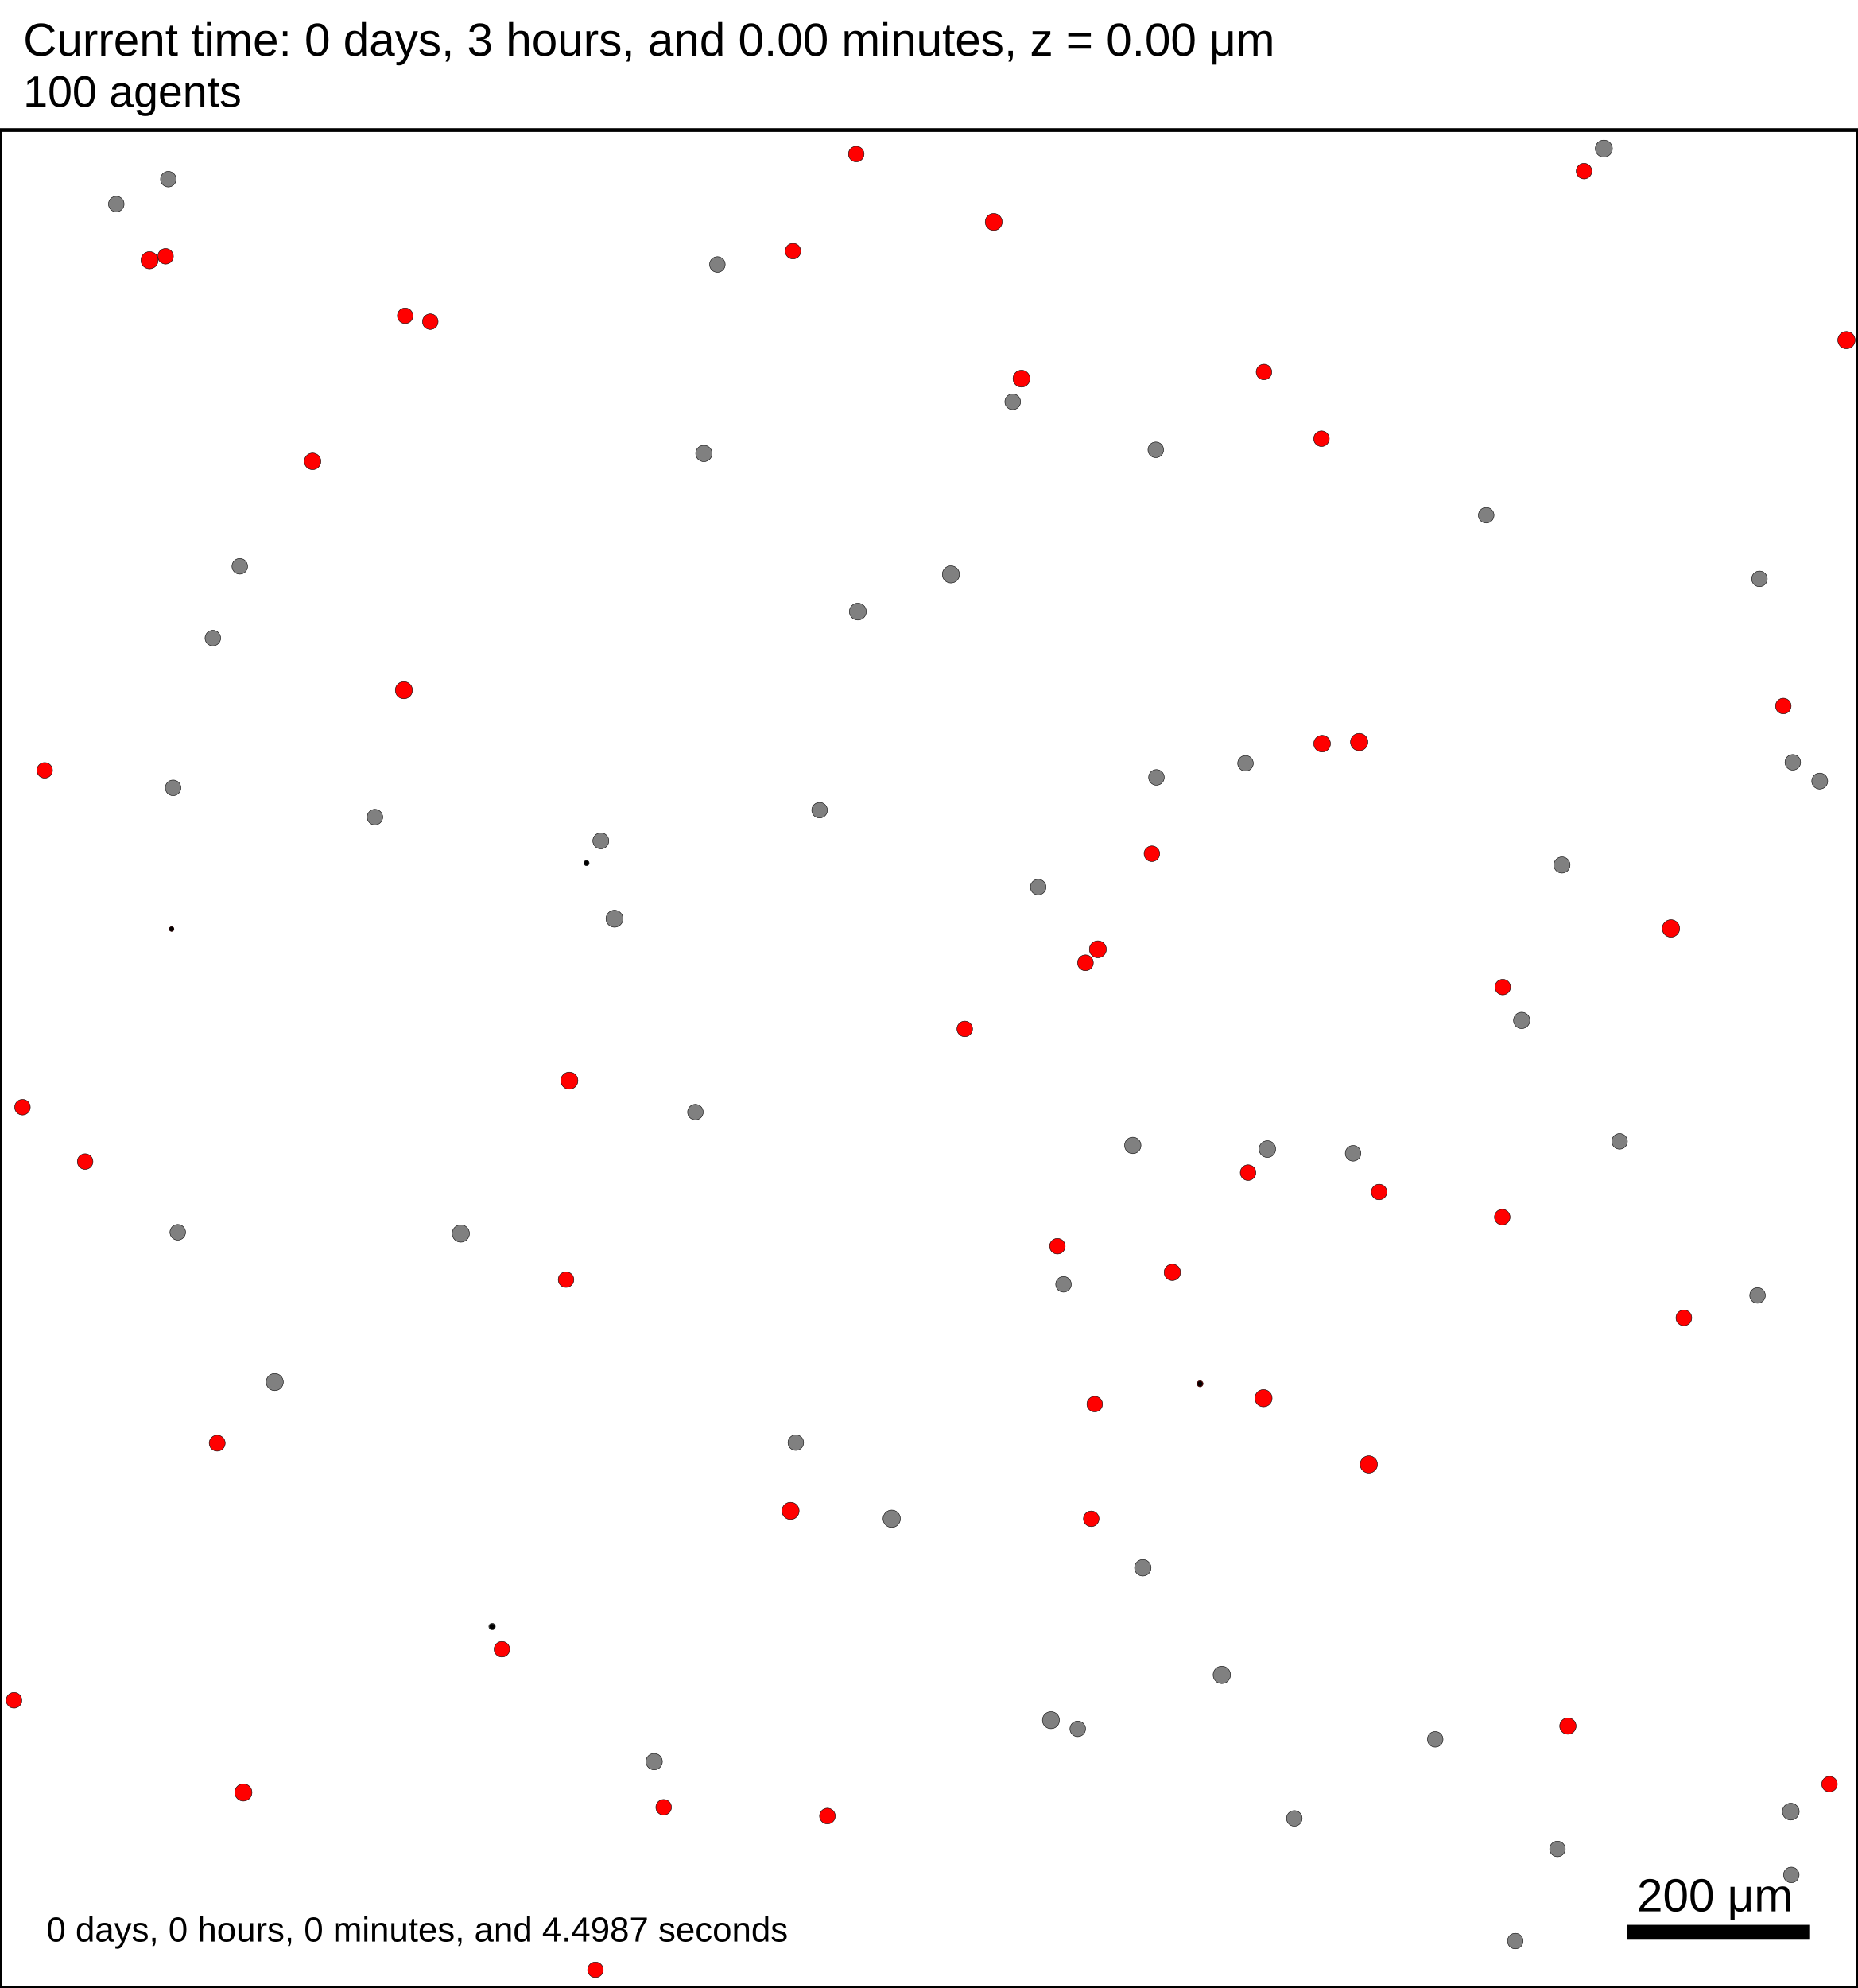
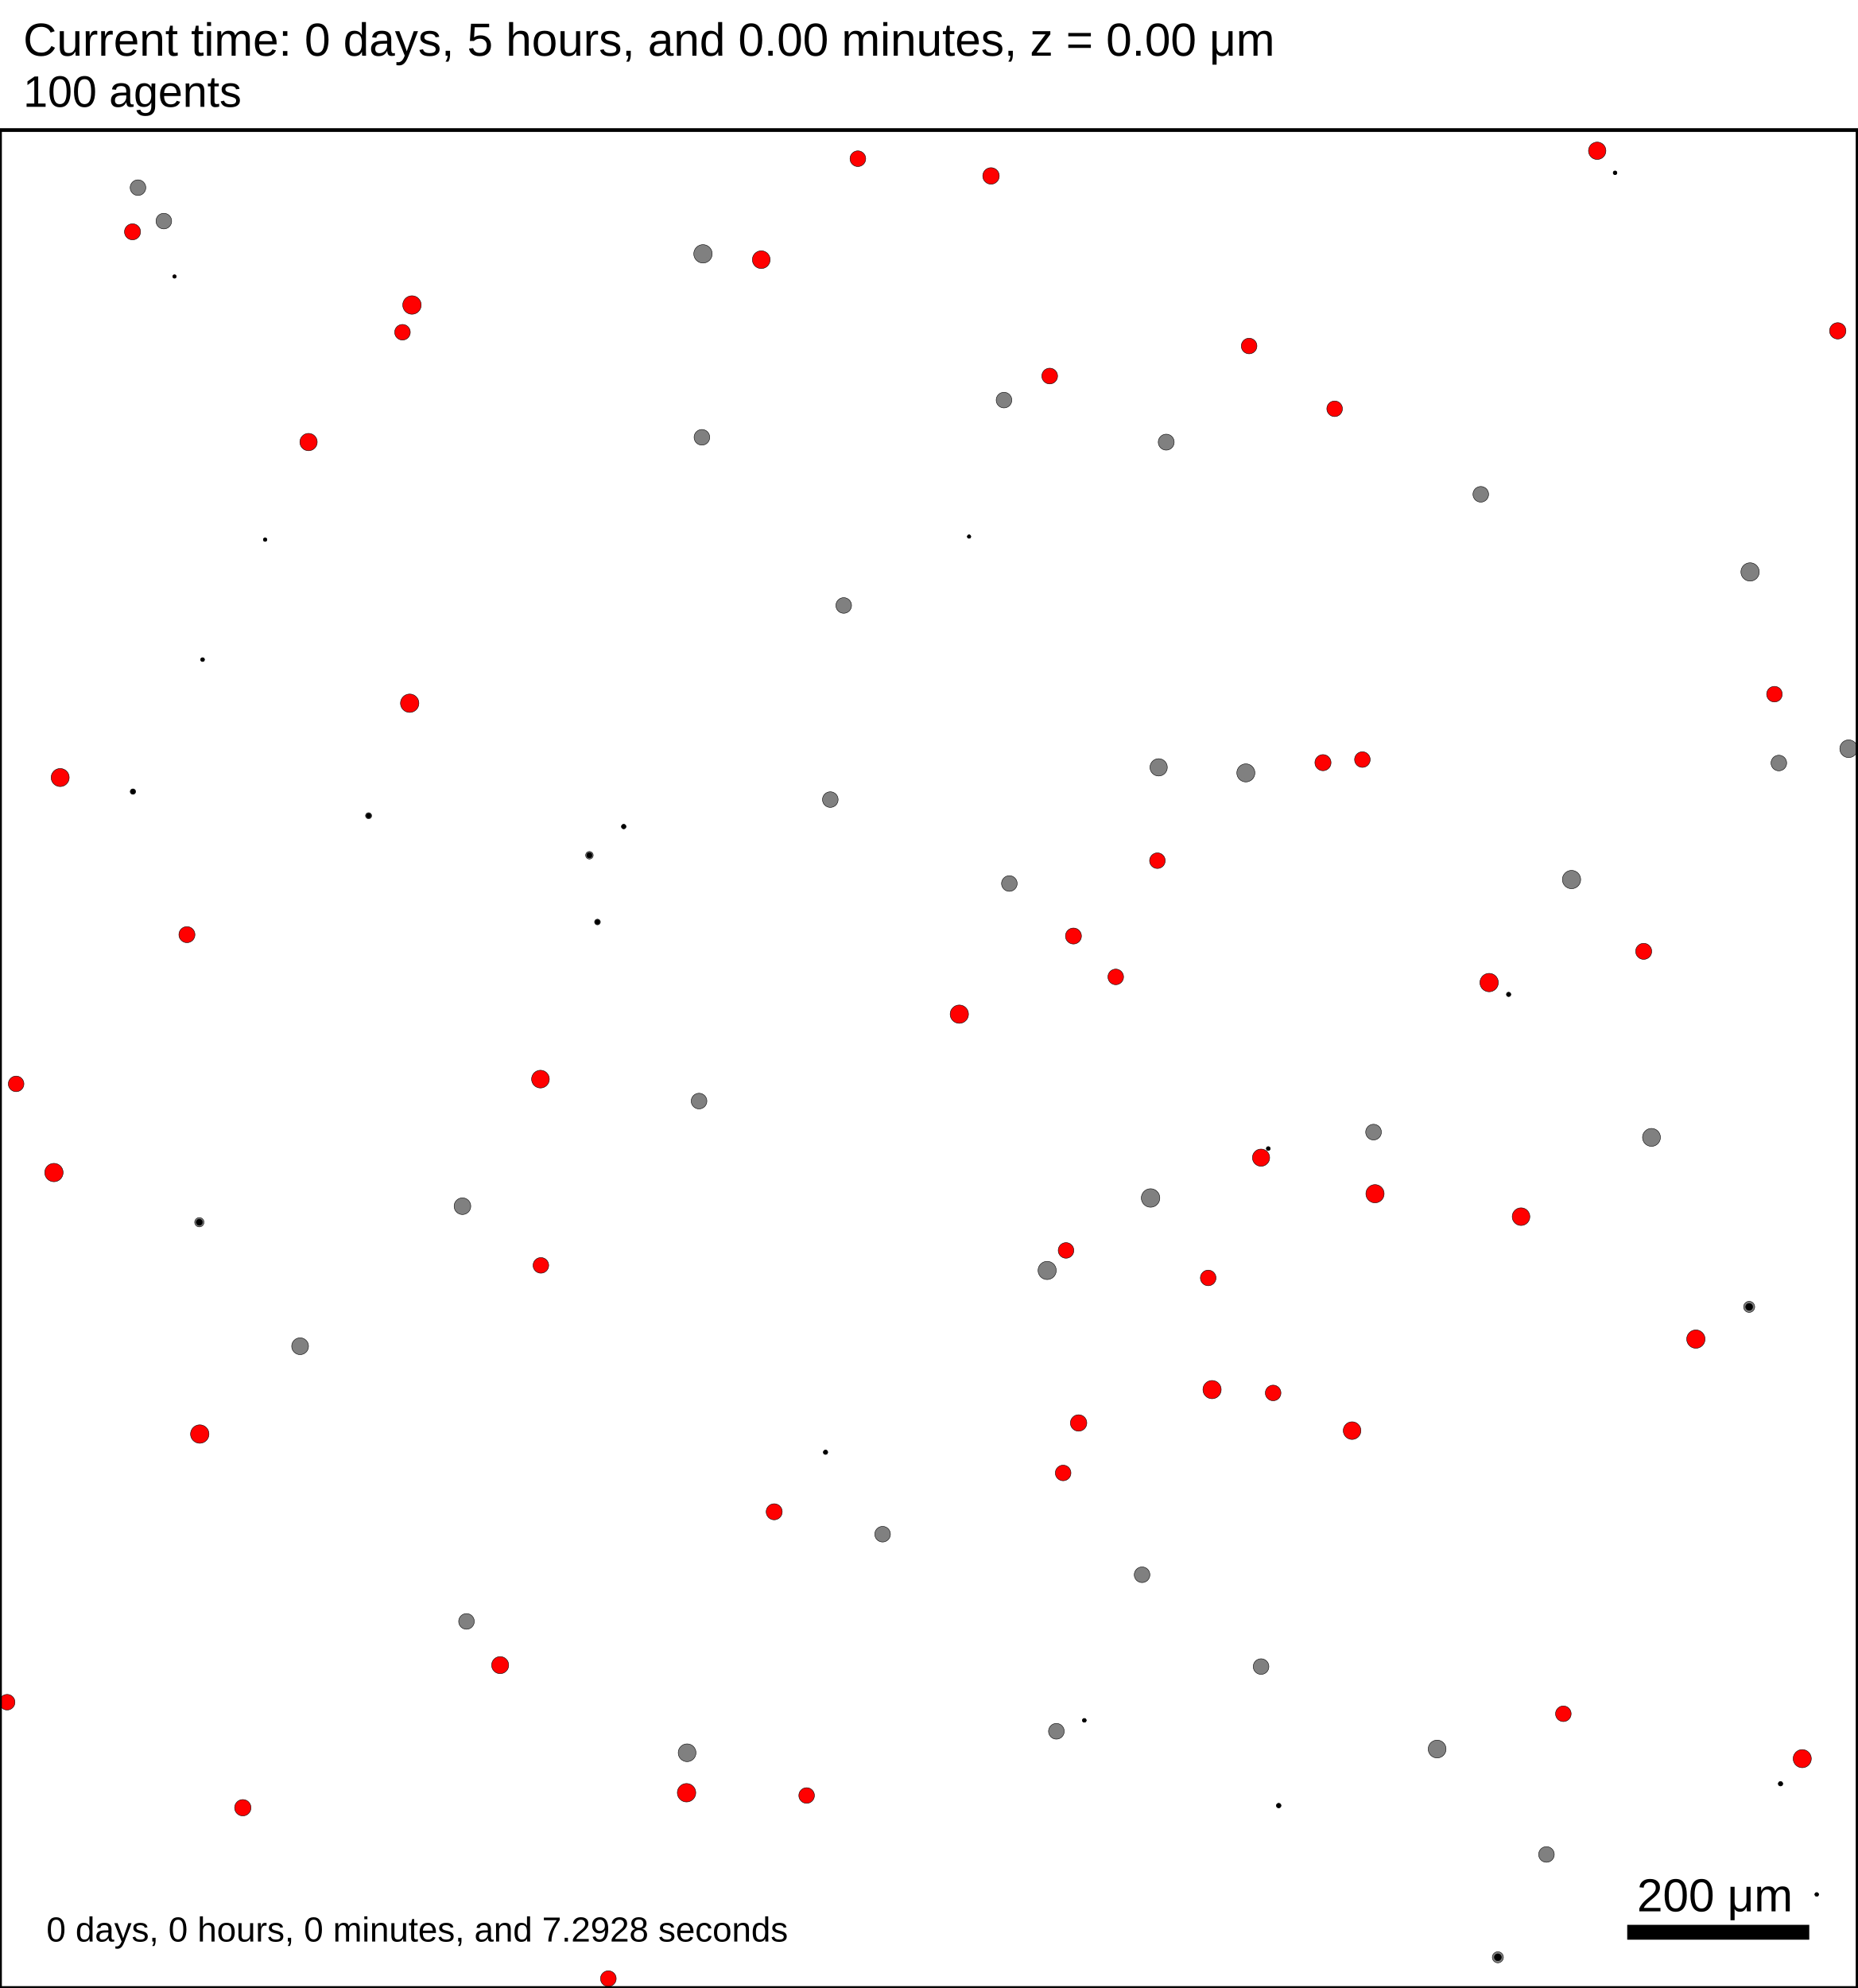
<svg xmlns="http://www.w3.org/2000/svg" version="1.1" width="2000" height="2140" id="svg2">
  <rect x="0" y="0" width="2000" height="2140" stroke-width="4" stroke="white" fill="white" />
  <text x="25" y="60" font-family="Arial" font-size="50" fill="black">
-    Current time: 0 days, 3 hours, and 0.00 minutes, z = 0.00 μm
+    Current time: 0 days, 5 hours, and 0.00 minutes, z = 0.00 μm
  </text>
  <text x="25" y="115" font-family="Arial" font-size="47.5" fill="black">
   100 agents
  </text>
  <g id="tissue" transform="translate(0,2140) scale(1,-1)">
    <g id="ECM">
  </g>
    <g id="cells">
      <g id="cell0">
-         <circle cx="1117.82" cy="1185.09" r="8.413" stroke-width="0.5" stroke="black" fill="grey" />
-         <circle cx="1117.82" cy="1185.09" r="5.052" stroke-width="0.5" stroke="grey" fill="grey" />
+         <circle cx="1086.76" cy="1188.92" r="8.413" stroke-width="0.5" stroke="black" fill="grey" />
+         <circle cx="1086.76" cy="1188.92" r="5.052" stroke-width="0.5" stroke="grey" fill="grey" />
      </g>
      <g id="cell1">
-         <circle cx="1681.72" cy="1208.86" r="8.728" stroke-width="0.5" stroke="black" fill="grey" />
-         <circle cx="1681.72" cy="1208.86" r="5.281" stroke-width="0.5" stroke="grey" fill="grey" />
+         <circle cx="1692.04" cy="1193.2" r="9.844" stroke-width="0.5" stroke="black" fill="grey" />
+         <circle cx="1692.04" cy="1193.2" r="5.977" stroke-width="0.5" stroke="grey" fill="grey" />
      </g>
      <g id="cell2">
-         <circle cx="1090.38" cy="1707.51" r="8.456" stroke-width="0.5" stroke="black" fill="grey" />
-         <circle cx="1090.38" cy="1707.51" r="5.083" stroke-width="0.5" stroke="grey" fill="grey" />
+         <circle cx="1080.98" cy="1709.32" r="8.413" stroke-width="0.5" stroke="black" fill="grey" />
+         <circle cx="1080.98" cy="1709.32" r="5.052" stroke-width="0.5" stroke="grey" fill="grey" />
      </g>
      <g id="cell3">
-         <circle cx="1245.11" cy="1303.17" r="8.413" stroke-width="0.5" stroke="black" fill="grey" />
-         <circle cx="1245.11" cy="1303.17" r="5.052" stroke-width="0.5" stroke="grey" fill="grey" />
+         <circle cx="1247.5" cy="1313.98" r="9.308" stroke-width="0.5" stroke="black" fill="grey" />
+         <circle cx="1247.5" cy="1313.98" r="5.657" stroke-width="0.5" stroke="grey" fill="grey" />
      </g>
      <g id="cell4">
-         <circle cx="856.848" cy="587.055" r="8.413" stroke-width="0.5" stroke="black" fill="grey" />
-         <circle cx="856.848" cy="587.055" r="5.052" stroke-width="0.5" stroke="grey" fill="grey" />
+         <circle cx="888.838" cy="576.725" r="2.428" stroke-width="0.5" stroke="black" fill="grey" />
+         <circle cx="888.838" cy="576.725" r="2.176" stroke-width="0.5" stroke="black" fill="black" />
      </g>
      <g id="cell5">
-         <circle cx="125.21" cy="1920.34" r="8.413" stroke-width="0.5" stroke="black" fill="grey" />
-         <circle cx="125.21" cy="1920.34" r="5.052" stroke-width="0.5" stroke="grey" fill="grey" />
+         <circle cx="148.57" cy="1938" r="8.413" stroke-width="0.5" stroke="black" fill="grey" />
+         <circle cx="148.57" cy="1938" r="5.052" stroke-width="0.5" stroke="grey" fill="grey" />
      </g>
      <g id="cell6">
-         <circle cx="748.709" cy="942.858" r="8.413" stroke-width="0.5" stroke="black" fill="grey" />
-         <circle cx="748.709" cy="942.858" r="5.052" stroke-width="0.5" stroke="grey" fill="grey" />
+         <circle cx="752.653" cy="954.738" r="8.432" stroke-width="0.5" stroke="black" fill="grey" />
+         <circle cx="752.653" cy="954.738" r="5.066" stroke-width="0.5" stroke="grey" fill="grey" />
      </g>
      <g id="cell7">
-         <circle cx="1638.36" cy="1041.56" r="8.808" stroke-width="0.5" stroke="black" fill="grey" />
-         <circle cx="1638.36" cy="1041.56" r="5.336" stroke-width="0.5" stroke="grey" fill="grey" />
+         <circle cx="1624.31" cy="1069.57" r="2.384" stroke-width="0.5" stroke="black" fill="grey" />
+         <circle cx="1624.31" cy="1069.57" r="2.151" stroke-width="0.5" stroke="black" fill="black" />
      </g>
      <g id="cell8">
-         <circle cx="1145.05" cy="757.478" r="8.413" stroke-width="0.5" stroke="black" fill="grey" />
-         <circle cx="1145.05" cy="757.478" r="5.052" stroke-width="0.5" stroke="grey" fill="grey" />
+         <circle cx="1127.45" cy="772.417" r="9.799" stroke-width="0.5" stroke="black" fill="grey" />
+         <circle cx="1127.45" cy="772.417" r="5.951" stroke-width="0.5" stroke="grey" fill="grey" />
      </g>
      <g id="cell9">
-         <circle cx="1676.9" cy="149.683" r="8.413" stroke-width="0.5" stroke="black" fill="grey" />
-         <circle cx="1676.9" cy="149.683" r="5.052" stroke-width="0.5" stroke="grey" fill="grey" />
+         <circle cx="1665.04" cy="143.751" r="8.413" stroke-width="0.5" stroke="black" fill="grey" />
+         <circle cx="1665.04" cy="143.751" r="5.052" stroke-width="0.5" stroke="grey" fill="grey" />
      </g>
      <g id="cell10">
-         <circle cx="186.38" cy="1291.93" r="8.413" stroke-width="0.5" stroke="black" fill="grey" />
-         <circle cx="186.38" cy="1291.93" r="5.052" stroke-width="0.5" stroke="grey" fill="grey" />
+         <circle cx="143.125" cy="1287.88" r="2.959" stroke-width="0.5" stroke="black" fill="grey" />
+         <circle cx="143.125" cy="1287.88" r="2.569" stroke-width="0.5" stroke="black" fill="black" />
      </g>
      <g id="cell11">
-         <circle cx="757.863" cy="1651.88" r="8.808" stroke-width="0.5" stroke="black" fill="grey" />
-         <circle cx="757.863" cy="1651.88" r="5.336" stroke-width="0.5" stroke="grey" fill="grey" />
+         <circle cx="755.727" cy="1669.26" r="8.413" stroke-width="0.5" stroke="black" fill="grey" />
+         <circle cx="755.727" cy="1669.26" r="5.052" stroke-width="0.5" stroke="grey" fill="grey" />
      </g>
      <g id="cell12">
-         <circle cx="1545.26" cy="267.71" r="8.413" stroke-width="0.5" stroke="black" fill="grey" />
-         <circle cx="1545.26" cy="267.71" r="5.052" stroke-width="0.5" stroke="grey" fill="grey" />
+         <circle cx="1547.32" cy="257.229" r="9.594" stroke-width="0.5" stroke="black" fill="grey" />
+         <circle cx="1547.32" cy="257.229" r="5.83" stroke-width="0.5" stroke="grey" fill="grey" />
      </g>
      <g id="cell13">
-         <circle cx="1726.85" cy="1980.01" r="9.2" stroke-width="0.5" stroke="black" fill="grey" />
-         <circle cx="1726.85" cy="1980.01" r="5.59" stroke-width="0.5" stroke="grey" fill="grey" />
+         <circle cx="1738.91" cy="1953.97" r="2.05" stroke-width="0.5" stroke="black" fill="grey" />
+         <circle cx="1738.91" cy="1953.97" r="1.933" stroke-width="0.5" stroke="black" fill="black" />
      </g>
      <g id="cell14">
-         <circle cx="1600.15" cy="1585.36" r="8.413" stroke-width="0.5" stroke="black" fill="grey" />
-         <circle cx="1600.15" cy="1585.36" r="5.052" stroke-width="0.5" stroke="grey" fill="grey" />
+         <circle cx="1594.33" cy="1607.9" r="8.413" stroke-width="0.5" stroke="black" fill="grey" />
+         <circle cx="1594.33" cy="1607.9" r="5.052" stroke-width="0.5" stroke="grey" fill="grey" />
      </g>
      <g id="cell15">
-         <circle cx="1023.82" cy="1521.69" r="9.237" stroke-width="0.5" stroke="black" fill="grey" />
-         <circle cx="1023.82" cy="1521.69" r="5.613" stroke-width="0.5" stroke="grey" fill="grey" />
+         <circle cx="1043.38" cy="1562.39" r="1.873" stroke-width="0.5" stroke="black" fill="grey" />
+         <circle cx="1043.38" cy="1562.39" r="1.8" stroke-width="0.5" stroke="black" fill="black" />
      </g>
      <g id="cell16">
-         <circle cx="229.168" cy="1453.15" r="8.413" stroke-width="0.5" stroke="black" fill="grey" />
-         <circle cx="229.168" cy="1453.15" r="5.052" stroke-width="0.5" stroke="grey" fill="grey" />
+         <circle cx="218.08" cy="1429.96" r="2.116" stroke-width="0.5" stroke="black" fill="grey" />
+         <circle cx="218.08" cy="1429.96" r="1.979" stroke-width="0.5" stroke="black" fill="black" />
      </g>
      <g id="cell17">
-         <circle cx="1160.39" cy="278.967" r="8.413" stroke-width="0.5" stroke="black" fill="grey" />
-         <circle cx="1160.39" cy="278.967" r="5.052" stroke-width="0.5" stroke="grey" fill="grey" />
+         <circle cx="1167.46" cy="288.104" r="2.116" stroke-width="0.5" stroke="black" fill="grey" />
+         <circle cx="1167.46" cy="288.104" r="1.979" stroke-width="0.5" stroke="black" fill="black" />
      </g>
      <g id="cell18">
-         <circle cx="1894.38" cy="1516.92" r="8.413" stroke-width="0.5" stroke="black" fill="grey" />
-         <circle cx="1894.38" cy="1516.92" r="5.052" stroke-width="0.5" stroke="grey" fill="grey" />
+         <circle cx="1884.28" cy="1524.33" r="9.865" stroke-width="0.5" stroke="black" fill="grey" />
+         <circle cx="1884.28" cy="1524.33" r="5.989" stroke-width="0.5" stroke="grey" fill="grey" />
      </g>
      <g id="cell19">
-         <circle cx="191.386" cy="813.529" r="8.413" stroke-width="0.5" stroke="black" fill="grey" />
-         <circle cx="191.386" cy="813.529" r="5.052" stroke-width="0.5" stroke="grey" fill="grey" />
+         <circle cx="214.624" cy="824.308" r="4.996" stroke-width="0.5" stroke="black" fill="grey" />
+         <circle cx="214.624" cy="824.308" r="3.369" stroke-width="0.5" stroke="black" fill="black" />
      </g>
      <g id="cell20">
-         <circle cx="529.844" cy="389.074" r="3.485" stroke-width="0.5" stroke="black" fill="grey" />
-         <circle cx="529.844" cy="389.074" r="2.727" stroke-width="0.5" stroke="black" fill="black" />
+         <circle cx="502.248" cy="394.612" r="8.413" stroke-width="0.5" stroke="black" fill="grey" />
+         <circle cx="502.248" cy="394.612" r="5.052" stroke-width="0.5" stroke="grey" fill="grey" />
      </g>
      <g id="cell21">
-         <circle cx="1456.84" cy="898.493" r="8.413" stroke-width="0.5" stroke="black" fill="grey" />
-         <circle cx="1456.84" cy="898.493" r="5.052" stroke-width="0.5" stroke="grey" fill="grey" />
+         <circle cx="1478.86" cy="921.32" r="8.456" stroke-width="0.5" stroke="black" fill="grey" />
+         <circle cx="1478.86" cy="921.32" r="5.083" stroke-width="0.5" stroke="grey" fill="grey" />
      </g>
      <g id="cell22">
-         <circle cx="1131.54" cy="288.313" r="9.2" stroke-width="0.5" stroke="black" fill="grey" />
-         <circle cx="1131.54" cy="288.313" r="5.59" stroke-width="0.5" stroke="grey" fill="grey" />
+         <circle cx="1137.38" cy="276.354" r="8.456" stroke-width="0.5" stroke="black" fill="grey" />
+         <circle cx="1137.38" cy="276.354" r="5.083" stroke-width="0.5" stroke="grey" fill="grey" />
      </g>
      <g id="cell23">
-         <circle cx="646.885" cy="1234.84" r="8.614" stroke-width="0.5" stroke="black" fill="grey" />
-         <circle cx="646.885" cy="1234.84" r="5.201" stroke-width="0.5" stroke="grey" fill="grey" />
+         <circle cx="671.545" cy="1250.24" r="2.521" stroke-width="0.5" stroke="black" fill="grey" />
+         <circle cx="671.545" cy="1250.24" r="2.229" stroke-width="0.5" stroke="black" fill="black" />
      </g>
      <g id="cell24">
-         <circle cx="1230.43" cy="452.317" r="8.888" stroke-width="0.5" stroke="black" fill="grey" />
-         <circle cx="1230.43" cy="452.317" r="5.39" stroke-width="0.5" stroke="grey" fill="grey" />
+         <circle cx="1229.65" cy="444.842" r="8.413" stroke-width="0.5" stroke="black" fill="grey" />
+         <circle cx="1229.65" cy="444.842" r="5.052" stroke-width="0.5" stroke="grey" fill="grey" />
      </g>
      <g id="cell25">
-         <circle cx="772.399" cy="1855.26" r="8.413" stroke-width="0.5" stroke="black" fill="grey" />
-         <circle cx="772.399" cy="1855.26" r="5.052" stroke-width="0.5" stroke="grey" fill="grey" />
+         <circle cx="756.885" cy="1866.76" r="9.907" stroke-width="0.5" stroke="black" fill="grey" />
+         <circle cx="756.885" cy="1866.76" r="6.012" stroke-width="0.5" stroke="grey" fill="grey" />
      </g>
      <g id="cell26">
-         <circle cx="1364.55" cy="903.041" r="8.968" stroke-width="0.5" stroke="black" fill="grey" />
-         <circle cx="1364.55" cy="903.041" r="5.442" stroke-width="0.5" stroke="grey" fill="grey" />
+         <circle cx="1365.53" cy="903.614" r="2.116" stroke-width="0.5" stroke="black" fill="grey" />
+         <circle cx="1365.53" cy="903.614" r="1.979" stroke-width="0.5" stroke="black" fill="black" />
      </g>
      <g id="cell27">
-         <circle cx="1219.64" cy="906.968" r="8.848" stroke-width="0.5" stroke="black" fill="grey" />
-         <circle cx="1219.64" cy="906.968" r="5.363" stroke-width="0.5" stroke="grey" fill="grey" />
+         <circle cx="1238.8" cy="850.43" r="9.945" stroke-width="0.5" stroke="black" fill="grey" />
+         <circle cx="1238.8" cy="850.43" r="6.034" stroke-width="0.5" stroke="grey" fill="grey" />
      </g>
      <g id="cell28">
-         <circle cx="1393.58" cy="182.591" r="8.413" stroke-width="0.5" stroke="black" fill="grey" />
-         <circle cx="1393.58" cy="182.591" r="5.052" stroke-width="0.5" stroke="grey" fill="grey" />
+         <circle cx="1376.73" cy="196.361" r="2.57" stroke-width="0.5" stroke="black" fill="grey" />
+         <circle cx="1376.73" cy="196.361" r="2.256" stroke-width="0.5" stroke="black" fill="black" />
      </g>
      <g id="cell29">
-         <circle cx="1930.28" cy="1319.4" r="8.413" stroke-width="0.5" stroke="black" fill="grey" />
-         <circle cx="1930.28" cy="1319.4" r="5.052" stroke-width="0.5" stroke="grey" fill="grey" />
+         <circle cx="1915.25" cy="1318.63" r="8.413" stroke-width="0.5" stroke="black" fill="grey" />
+         <circle cx="1915.25" cy="1318.63" r="5.052" stroke-width="0.5" stroke="grey" fill="grey" />
      </g>
      <g id="cell30">
-         <circle cx="1315.5" cy="337.061" r="9.377" stroke-width="0.5" stroke="black" fill="grey" />
-         <circle cx="1315.5" cy="337.061" r="5.7" stroke-width="0.5" stroke="grey" fill="grey" />
+         <circle cx="1357.77" cy="345.997" r="8.413" stroke-width="0.5" stroke="black" fill="grey" />
+         <circle cx="1357.77" cy="345.997" r="5.052" stroke-width="0.5" stroke="grey" fill="grey" />
      </g>
      <g id="cell31">
-         <circle cx="704.318" cy="243.682" r="8.848" stroke-width="0.5" stroke="black" fill="grey" />
-         <circle cx="704.318" cy="243.682" r="5.363" stroke-width="0.5" stroke="grey" fill="grey" />
+         <circle cx="739.791" cy="253.223" r="9.565" stroke-width="0.5" stroke="black" fill="grey" />
+         <circle cx="739.791" cy="253.223" r="5.813" stroke-width="0.5" stroke="grey" fill="grey" />
      </g>
      <g id="cell32">
-         <circle cx="631.476" cy="1210.96" r="2.848" stroke-width="0.5" stroke="black" fill="grey" />
-         <circle cx="631.476" cy="1210.96" r="2.396" stroke-width="0.5" stroke="black" fill="black" />
+         <circle cx="634.619" cy="1219.34" r="4.066" stroke-width="0.5" stroke="black" fill="grey" />
+         <circle cx="634.619" cy="1219.34" r="2.92" stroke-width="0.5" stroke="black" fill="black" />
      </g>
      <g id="cell33">
-         <circle cx="661.623" cy="1151.05" r="9.163" stroke-width="0.5" stroke="black" fill="grey" />
-         <circle cx="661.623" cy="1151.05" r="5.567" stroke-width="0.5" stroke="grey" fill="grey" />
+         <circle cx="643.263" cy="1147.51" r="3.119" stroke-width="0.5" stroke="black" fill="grey" />
+         <circle cx="643.263" cy="1147.51" r="2.519" stroke-width="0.5" stroke="black" fill="black" />
      </g>
      <g id="cell34">
-         <circle cx="882.43" cy="1267.85" r="8.413" stroke-width="0.5" stroke="black" fill="grey" />
-         <circle cx="882.43" cy="1267.85" r="5.052" stroke-width="0.5" stroke="grey" fill="grey" />
+         <circle cx="893.981" cy="1279.27" r="8.413" stroke-width="0.5" stroke="black" fill="grey" />
+         <circle cx="893.981" cy="1279.27" r="5.052" stroke-width="0.5" stroke="grey" fill="grey" />
      </g>
      <g id="cell35">
-         <circle cx="1928.09" cy="189.869" r="9.086" stroke-width="0.5" stroke="black" fill="grey" />
-         <circle cx="1928.09" cy="189.869" r="5.518" stroke-width="0.5" stroke="grey" fill="grey" />
+         <circle cx="1917.06" cy="219.87" r="2.474" stroke-width="0.5" stroke="black" fill="grey" />
+         <circle cx="1917.06" cy="219.87" r="2.203" stroke-width="0.5" stroke="black" fill="black" />
      </g>
      <g id="cell36">
-         <circle cx="403.67" cy="1260.41" r="8.413" stroke-width="0.5" stroke="black" fill="grey" />
-         <circle cx="403.67" cy="1260.41" r="5.052" stroke-width="0.5" stroke="grey" fill="grey" />
+         <circle cx="396.868" cy="1261.9" r="3.277" stroke-width="0.5" stroke="black" fill="grey" />
+         <circle cx="396.868" cy="1261.9" r="2.587" stroke-width="0.5" stroke="black" fill="black" />
      </g>
      <g id="cell37">
-         <circle cx="1959.27" cy="1299.19" r="8.614" stroke-width="0.5" stroke="black" fill="grey" />
-         <circle cx="1959.27" cy="1299.19" r="5.201" stroke-width="0.5" stroke="grey" fill="grey" />
+         <circle cx="1990.44" cy="1334.01" r="9.536" stroke-width="0.5" stroke="black" fill="grey" />
+         <circle cx="1990.44" cy="1334.01" r="5.796" stroke-width="0.5" stroke="grey" fill="grey" />
      </g>
      <g id="cell38">
-         <circle cx="496.131" cy="812.207" r="9.308" stroke-width="0.5" stroke="black" fill="grey" />
-         <circle cx="496.131" cy="812.207" r="5.657" stroke-width="0.5" stroke="grey" fill="grey" />
+         <circle cx="497.913" cy="841.581" r="8.968" stroke-width="0.5" stroke="black" fill="grey" />
+         <circle cx="497.913" cy="841.581" r="5.442" stroke-width="0.5" stroke="grey" fill="grey" />
      </g>
      <g id="cell39">
-         <circle cx="960.097" cy="505.102" r="9.343" stroke-width="0.5" stroke="black" fill="grey" />
-         <circle cx="960.097" cy="505.102" r="5.679" stroke-width="0.5" stroke="grey" fill="grey" />
+         <circle cx="950.276" cy="488.498" r="8.413" stroke-width="0.5" stroke="black" fill="grey" />
+         <circle cx="950.276" cy="488.498" r="5.052" stroke-width="0.5" stroke="grey" fill="grey" />
      </g>
      <g id="cell40">
-         <circle cx="295.818" cy="652.271" r="9.237" stroke-width="0.5" stroke="black" fill="grey" />
-         <circle cx="295.818" cy="652.271" r="5.613" stroke-width="0.5" stroke="grey" fill="grey" />
+         <circle cx="323.126" cy="690.84" r="9.047" stroke-width="0.5" stroke="black" fill="grey" />
+         <circle cx="323.126" cy="690.84" r="5.493" stroke-width="0.5" stroke="grey" fill="grey" />
      </g>
      <g id="cell41">
-         <circle cx="1340.99" cy="1318.31" r="8.413" stroke-width="0.5" stroke="black" fill="grey" />
-         <circle cx="1340.99" cy="1318.31" r="5.052" stroke-width="0.5" stroke="grey" fill="grey" />
+         <circle cx="1341.39" cy="1308.01" r="9.727" stroke-width="0.5" stroke="black" fill="grey" />
+         <circle cx="1341.39" cy="1308.01" r="5.909" stroke-width="0.5" stroke="grey" fill="grey" />
      </g>
      <g id="cell42">
-         <circle cx="258.17" cy="1530.42" r="8.413" stroke-width="0.5" stroke="black" fill="grey" />
-         <circle cx="258.17" cy="1530.42" r="5.052" stroke-width="0.5" stroke="grey" fill="grey" />
+         <circle cx="285.449" cy="1559.1" r="1.949" stroke-width="0.5" stroke="black" fill="grey" />
+         <circle cx="285.449" cy="1559.1" r="1.863" stroke-width="0.5" stroke="black" fill="black" />
      </g>
      <g id="cell43">
-         <circle cx="1892.3" cy="745.497" r="8.413" stroke-width="0.5" stroke="black" fill="grey" />
-         <circle cx="1892.3" cy="745.497" r="5.052" stroke-width="0.5" stroke="grey" fill="grey" />
+         <circle cx="1883.3" cy="733.201" r="5.96" stroke-width="0.5" stroke="black" fill="grey" />
+         <circle cx="1883.3" cy="733.201" r="3.77" stroke-width="0.5" stroke="black" fill="black" />
      </g>
      <g id="cell44">
-         <circle cx="1631.47" cy="50.525" r="8.413" stroke-width="0.5" stroke="black" fill="grey" />
-         <circle cx="1631.47" cy="50.525" r="5.052" stroke-width="0.5" stroke="grey" fill="grey" />
+         <circle cx="1612.72" cy="33.068" r="5.96" stroke-width="0.5" stroke="black" fill="grey" />
+         <circle cx="1612.72" cy="33.068" r="3.77" stroke-width="0.5" stroke="black" fill="black" />
      </g>
      <g id="cell45">
-         <circle cx="1244.41" cy="1655.81" r="8.413" stroke-width="0.5" stroke="black" fill="grey" />
-         <circle cx="1244.41" cy="1655.81" r="5.052" stroke-width="0.5" stroke="grey" fill="grey" />
+         <circle cx="1255.64" cy="1664.06" r="8.579" stroke-width="0.5" stroke="black" fill="grey" />
+         <circle cx="1255.64" cy="1664.06" r="5.175" stroke-width="0.5" stroke="grey" fill="grey" />
      </g>
      <g id="cell46">
-         <circle cx="181.245" cy="1947.14" r="8.413" stroke-width="0.5" stroke="black" fill="grey" />
-         <circle cx="181.245" cy="1947.14" r="5.052" stroke-width="0.5" stroke="grey" fill="grey" />
+         <circle cx="176.385" cy="1902" r="8.413" stroke-width="0.5" stroke="black" fill="grey" />
+         <circle cx="176.385" cy="1902" r="5.052" stroke-width="0.5" stroke="grey" fill="grey" />
      </g>
      <g id="cell47">
-         <circle cx="1743.79" cy="911.333" r="8.413" stroke-width="0.5" stroke="black" fill="grey" />
-         <circle cx="1743.79" cy="911.333" r="5.052" stroke-width="0.5" stroke="grey" fill="grey" />
+         <circle cx="1778.12" cy="915.648" r="9.649" stroke-width="0.5" stroke="black" fill="grey" />
+         <circle cx="1778.12" cy="915.648" r="5.863" stroke-width="0.5" stroke="grey" fill="grey" />
      </g>
      <g id="cell48">
-         <circle cx="1928.65" cy="121.717" r="8.413" stroke-width="0.5" stroke="black" fill="grey" />
-         <circle cx="1928.65" cy="121.717" r="5.052" stroke-width="0.5" stroke="grey" fill="grey" />
+         <circle cx="1956.03" cy="100.739" r="2.05" stroke-width="0.5" stroke="black" fill="grey" />
+         <circle cx="1956.03" cy="100.739" r="1.933" stroke-width="0.5" stroke="black" fill="black" />
      </g>
      <g id="cell49">
-         <circle cx="923.628" cy="1481.6" r="9.125" stroke-width="0.5" stroke="black" fill="grey" />
-         <circle cx="923.628" cy="1481.6" r="5.543" stroke-width="0.5" stroke="grey" fill="grey" />
+         <circle cx="908.422" cy="1488.24" r="8.413" stroke-width="0.5" stroke="black" fill="grey" />
+         <circle cx="908.422" cy="1488.24" r="5.052" stroke-width="0.5" stroke="grey" fill="grey" />
      </g>
      <g id="cell50">
-         <circle cx="91.667" cy="889.627" r="8.413" stroke-width="0.5" stroke="black" fill="red" />
-         <circle cx="91.667" cy="889.627" r="5.052" stroke-width="0.5" stroke="red" fill="red" />
+         <circle cx="58.066" cy="877.805" r="9.907" stroke-width="0.5" stroke="black" fill="red" />
+         <circle cx="58.066" cy="877.805" r="6.012" stroke-width="0.5" stroke="red" fill="red" />
      </g>
      <g id="cell51">
-         <circle cx="1969.8" cy="219.463" r="8.413" stroke-width="0.5" stroke="black" fill="red" />
-         <circle cx="1969.8" cy="219.463" r="5.052" stroke-width="0.5" stroke="red" fill="red" />
+         <circle cx="1940.44" cy="246.888" r="9.776" stroke-width="0.5" stroke="black" fill="red" />
+         <circle cx="1940.44" cy="246.888" r="5.937" stroke-width="0.5" stroke="red" fill="red" />
      </g>
      <g id="cell52">
-         <circle cx="612.992" cy="976.706" r="9.237" stroke-width="0.5" stroke="black" fill="red" />
-         <circle cx="612.992" cy="976.706" r="5.613" stroke-width="0.5" stroke="red" fill="red" />
+         <circle cx="581.9" cy="978.362" r="9.565" stroke-width="0.5" stroke="black" fill="red" />
+         <circle cx="581.9" cy="978.362" r="5.813" stroke-width="0.5" stroke="red" fill="red" />
      </g>
      <g id="cell53">
-         <circle cx="1360.38" cy="634.933" r="9.273" stroke-width="0.5" stroke="black" fill="red" />
-         <circle cx="1360.38" cy="634.933" r="5.636" stroke-width="0.5" stroke="red" fill="red" />
+         <circle cx="1370.76" cy="640.553" r="8.413" stroke-width="0.5" stroke="black" fill="red" />
+         <circle cx="1370.76" cy="640.553" r="5.052" stroke-width="0.5" stroke="red" fill="red" />
      </g>
      <g id="cell54">
-         <circle cx="853.82" cy="1869.64" r="8.413" stroke-width="0.5" stroke="black" fill="red" />
-         <circle cx="853.82" cy="1869.64" r="5.052" stroke-width="0.5" stroke="red" fill="red" />
+         <circle cx="819.629" cy="1860.47" r="9.565" stroke-width="0.5" stroke="black" fill="red" />
+         <circle cx="819.629" cy="1860.47" r="5.813" stroke-width="0.5" stroke="red" fill="red" />
      </g>
      <g id="cell55">
-         <circle cx="434.857" cy="1396.98" r="9.237" stroke-width="0.5" stroke="black" fill="red" />
-         <circle cx="434.857" cy="1396.98" r="5.613" stroke-width="0.5" stroke="red" fill="red" />
+         <circle cx="441.111" cy="1383" r="9.907" stroke-width="0.5" stroke="black" fill="red" />
+         <circle cx="441.111" cy="1383" r="6.012" stroke-width="0.5" stroke="red" fill="red" />
      </g>
      <g id="cell56">
-         <circle cx="1099.8" cy="1732.42" r="9.125" stroke-width="0.5" stroke="black" fill="red" />
-         <circle cx="1099.8" cy="1732.42" r="5.543" stroke-width="0.5" stroke="red" fill="red" />
+         <circle cx="1130.19" cy="1735.21" r="8.483" stroke-width="0.5" stroke="black" fill="red" />
+         <circle cx="1130.19" cy="1735.21" r="5.103" stroke-width="0.5" stroke="red" fill="red" />
      </g>
      <g id="cell57">
-         <circle cx="1038.74" cy="1032.4" r="8.413" stroke-width="0.5" stroke="black" fill="red" />
-         <circle cx="1038.74" cy="1032.4" r="5.052" stroke-width="0.5" stroke="red" fill="red" />
+         <circle cx="1032.88" cy="1048.28" r="9.865" stroke-width="0.5" stroke="black" fill="red" />
+         <circle cx="1032.88" cy="1048.28" r="5.989" stroke-width="0.5" stroke="red" fill="red" />
      </g>
      <g id="cell58">
-         <circle cx="178.294" cy="1864.09" r="8.413" stroke-width="0.5" stroke="black" fill="red" />
-         <circle cx="178.294" cy="1864.09" r="5.052" stroke-width="0.5" stroke="red" fill="red" />
+         <circle cx="187.881" cy="1842.32" r="1.846" stroke-width="0.5" stroke="black" fill="red" />
+         <circle cx="187.881" cy="1842.32" r="1.778" stroke-width="0.5" stroke="black" fill="black" />
      </g>
      <g id="cell59">
-         <circle cx="161.018" cy="1859.86" r="9.273" stroke-width="0.5" stroke="black" fill="red" />
-         <circle cx="161.018" cy="1859.86" r="5.636" stroke-width="0.5" stroke="red" fill="red" />
+         <circle cx="142.686" cy="1890.47" r="8.651" stroke-width="0.5" stroke="black" fill="red" />
+         <circle cx="142.686" cy="1890.47" r="5.227" stroke-width="0.5" stroke="red" fill="red" />
      </g>
      <g id="cell60">
-         <circle cx="641.109" cy="19.602" r="8.413" stroke-width="0.5" stroke="black" fill="red" />
-         <circle cx="641.109" cy="19.602" r="5.052" stroke-width="0.5" stroke="red" fill="red" />
+         <circle cx="655" cy="10.081" r="8.456" stroke-width="0.5" stroke="black" fill="red" />
+         <circle cx="655" cy="10.081" r="5.083" stroke-width="0.5" stroke="red" fill="red" />
      </g>
      <g id="cell61">
-         <circle cx="1688.11" cy="281.965" r="8.848" stroke-width="0.5" stroke="black" fill="red" />
-         <circle cx="1688.11" cy="281.965" r="5.363" stroke-width="0.5" stroke="red" fill="red" />
+         <circle cx="1683.23" cy="295.195" r="8.413" stroke-width="0.5" stroke="black" fill="red" />
+         <circle cx="1683.23" cy="295.195" r="5.052" stroke-width="0.5" stroke="red" fill="red" />
      </g>
      <g id="cell62">
-         <circle cx="1422.82" cy="1667.78" r="8.413" stroke-width="0.5" stroke="black" fill="red" />
-         <circle cx="1422.82" cy="1667.78" r="5.052" stroke-width="0.5" stroke="red" fill="red" />
+         <circle cx="1436.98" cy="1699.96" r="8.413" stroke-width="0.5" stroke="black" fill="red" />
+         <circle cx="1436.98" cy="1699.96" r="5.052" stroke-width="0.5" stroke="red" fill="red" />
      </g>
      <g id="cell63">
-         <circle cx="540.402" cy="364.637" r="8.413" stroke-width="0.5" stroke="black" fill="red" />
-         <circle cx="540.402" cy="364.637" r="5.052" stroke-width="0.5" stroke="red" fill="red" />
+         <circle cx="538.504" cy="347.555" r="9.2" stroke-width="0.5" stroke="black" fill="red" />
+         <circle cx="538.504" cy="347.555" r="5.59" stroke-width="0.5" stroke="red" fill="red" />
      </g>
      <g id="cell64">
-         <circle cx="1168.68" cy="1103.57" r="8.513" stroke-width="0.5" stroke="black" fill="red" />
-         <circle cx="1168.68" cy="1103.57" r="5.126" stroke-width="0.5" stroke="red" fill="red" />
+         <circle cx="1155.76" cy="1132.4" r="8.614" stroke-width="0.5" stroke="black" fill="red" />
+         <circle cx="1155.76" cy="1132.4" r="5.201" stroke-width="0.5" stroke="red" fill="red" />
      </g>
      <g id="cell65">
-         <circle cx="336.548" cy="1643.42" r="8.928" stroke-width="0.5" stroke="black" fill="red" />
-         <circle cx="336.548" cy="1643.42" r="5.416" stroke-width="0.5" stroke="red" fill="red" />
+         <circle cx="332.212" cy="1664.14" r="9.343" stroke-width="0.5" stroke="black" fill="red" />
+         <circle cx="332.212" cy="1664.14" r="5.679" stroke-width="0.5" stroke="red" fill="red" />
      </g>
      <g id="cell66">
-         <circle cx="15.086" cy="309.715" r="8.456" stroke-width="0.5" stroke="black" fill="red" />
-         <circle cx="15.086" cy="309.715" r="5.083" stroke-width="0.5" stroke="red" fill="red" />
+         <circle cx="7.674" cy="307.652" r="8.413" stroke-width="0.5" stroke="black" fill="red" />
+         <circle cx="7.674" cy="307.652" r="5.052" stroke-width="0.5" stroke="red" fill="red" />
      </g>
      <g id="cell67">
-         <circle cx="1174.91" cy="505.062" r="8.413" stroke-width="0.5" stroke="black" fill="red" />
-         <circle cx="1174.91" cy="505.062" r="5.052" stroke-width="0.5" stroke="red" fill="red" />
+         <circle cx="1144.66" cy="554.427" r="8.413" stroke-width="0.5" stroke="black" fill="red" />
+         <circle cx="1144.66" cy="554.427" r="5.052" stroke-width="0.5" stroke="red" fill="red" />
      </g>
      <g id="cell68">
-         <circle cx="1473.77" cy="563.665" r="9.343" stroke-width="0.5" stroke="black" fill="red" />
-         <circle cx="1473.77" cy="563.665" r="5.679" stroke-width="0.5" stroke="red" fill="red" />
+         <circle cx="1455.76" cy="599.998" r="9.505" stroke-width="0.5" stroke="black" fill="red" />
+         <circle cx="1455.76" cy="599.998" r="5.777" stroke-width="0.5" stroke="red" fill="red" />
      </g>
      <g id="cell69">
-         <circle cx="851.167" cy="513.583" r="9.273" stroke-width="0.5" stroke="black" fill="red" />
-         <circle cx="851.167" cy="513.583" r="5.636" stroke-width="0.5" stroke="red" fill="red" />
+         <circle cx="833.562" cy="512.619" r="8.651" stroke-width="0.5" stroke="black" fill="red" />
+         <circle cx="833.562" cy="512.619" r="5.227" stroke-width="0.5" stroke="red" fill="red" />
      </g>
      <g id="cell70">
-         <circle cx="1138.48" cy="798.524" r="8.413" stroke-width="0.5" stroke="black" fill="red" />
-         <circle cx="1138.48" cy="798.524" r="5.052" stroke-width="0.5" stroke="red" fill="red" />
+         <circle cx="1147.76" cy="793.981" r="8.413" stroke-width="0.5" stroke="black" fill="red" />
+         <circle cx="1147.76" cy="793.981" r="5.052" stroke-width="0.5" stroke="red" fill="red" />
      </g>
      <g id="cell71">
-         <circle cx="1799.06" cy="1140.55" r="9.41" stroke-width="0.5" stroke="black" fill="red" />
-         <circle cx="1799.06" cy="1140.55" r="5.72" stroke-width="0.5" stroke="red" fill="red" />
+         <circle cx="1769.72" cy="1115.92" r="8.651" stroke-width="0.5" stroke="black" fill="red" />
+         <circle cx="1769.72" cy="1115.92" r="5.227" stroke-width="0.5" stroke="red" fill="red" />
      </g>
      <g id="cell72">
-         <circle cx="463.281" cy="1793.75" r="8.413" stroke-width="0.5" stroke="black" fill="red" />
-         <circle cx="463.281" cy="1793.75" r="5.052" stroke-width="0.5" stroke="red" fill="red" />
+         <circle cx="433.343" cy="1782.35" r="8.413" stroke-width="0.5" stroke="black" fill="red" />
+         <circle cx="433.343" cy="1782.35" r="5.052" stroke-width="0.5" stroke="red" fill="red" />
      </g>
      <g id="cell73">
-         <circle cx="1343.76" cy="877.745" r="8.413" stroke-width="0.5" stroke="black" fill="red" />
-         <circle cx="1343.76" cy="877.745" r="5.052" stroke-width="0.5" stroke="red" fill="red" />
+         <circle cx="1357.75" cy="893.822" r="9.273" stroke-width="0.5" stroke="black" fill="red" />
+         <circle cx="1357.75" cy="893.822" r="5.636" stroke-width="0.5" stroke="red" fill="red" />
      </g>
      <g id="cell74">
-         <circle cx="1705.51" cy="1955.79" r="8.413" stroke-width="0.5" stroke="black" fill="red" />
-         <circle cx="1705.51" cy="1955.79" r="5.052" stroke-width="0.5" stroke="red" fill="red" />
+         <circle cx="1719.67" cy="1977.69" r="9.377" stroke-width="0.5" stroke="black" fill="red" />
+         <circle cx="1719.67" cy="1977.69" r="5.7" stroke-width="0.5" stroke="red" fill="red" />
      </g>
      <g id="cell75">
-         <circle cx="233.857" cy="586.481" r="8.614" stroke-width="0.5" stroke="black" fill="red" />
-         <circle cx="233.857" cy="586.481" r="5.201" stroke-width="0.5" stroke="red" fill="red" />
+         <circle cx="215.077" cy="596.306" r="9.926" stroke-width="0.5" stroke="black" fill="red" />
+         <circle cx="215.077" cy="596.306" r="6.024" stroke-width="0.5" stroke="red" fill="red" />
      </g>
      <g id="cell76">
-         <circle cx="1617.44" cy="829.82" r="8.413" stroke-width="0.5" stroke="black" fill="red" />
-         <circle cx="1617.44" cy="829.82" r="5.052" stroke-width="0.5" stroke="red" fill="red" />
+         <circle cx="1637.67" cy="830.321" r="9.505" stroke-width="0.5" stroke="black" fill="red" />
+         <circle cx="1637.67" cy="830.321" r="5.777" stroke-width="0.5" stroke="red" fill="red" />
      </g>
      <g id="cell77">
-         <circle cx="1360.88" cy="1739.55" r="8.413" stroke-width="0.5" stroke="black" fill="red" />
-         <circle cx="1360.88" cy="1739.55" r="5.052" stroke-width="0.5" stroke="red" fill="red" />
+         <circle cx="1344.9" cy="1767.53" r="8.413" stroke-width="0.5" stroke="black" fill="red" />
+         <circle cx="1344.9" cy="1767.53" r="5.052" stroke-width="0.5" stroke="red" fill="red" />
      </g>
      <g id="cell78">
-         <circle cx="1178.67" cy="628.578" r="8.413" stroke-width="0.5" stroke="black" fill="red" />
-         <circle cx="1178.67" cy="628.578" r="5.052" stroke-width="0.5" stroke="red" fill="red" />
+         <circle cx="1161.31" cy="608.231" r="8.848" stroke-width="0.5" stroke="black" fill="red" />
+         <circle cx="1161.31" cy="608.231" r="5.363" stroke-width="0.5" stroke="red" fill="red" />
      </g>
      <g id="cell79">
-         <circle cx="1920.07" cy="1380" r="8.413" stroke-width="0.5" stroke="black" fill="red" />
-         <circle cx="1920.07" cy="1380" r="5.052" stroke-width="0.5" stroke="red" fill="red" />
+         <circle cx="1910.51" cy="1392.75" r="8.413" stroke-width="0.5" stroke="black" fill="red" />
+         <circle cx="1910.51" cy="1392.75" r="5.052" stroke-width="0.5" stroke="red" fill="red" />
      </g>
      <g id="cell80">
-         <circle cx="1463.4" cy="1341.22" r="9.377" stroke-width="0.5" stroke="black" fill="red" />
-         <circle cx="1463.4" cy="1341.22" r="5.7" stroke-width="0.5" stroke="red" fill="red" />
+         <circle cx="1466.86" cy="1322.35" r="8.413" stroke-width="0.5" stroke="black" fill="red" />
+         <circle cx="1466.86" cy="1322.35" r="5.052" stroke-width="0.5" stroke="red" fill="red" />
      </g>
      <g id="cell81">
-         <circle cx="1069.92" cy="1901.04" r="9.163" stroke-width="0.5" stroke="black" fill="red" />
-         <circle cx="1069.92" cy="1901.04" r="5.567" stroke-width="0.5" stroke="red" fill="red" />
+         <circle cx="1067.01" cy="1950.61" r="8.888" stroke-width="0.5" stroke="black" fill="red" />
+         <circle cx="1067.01" cy="1950.61" r="5.39" stroke-width="0.5" stroke="red" fill="red" />
      </g>
      <g id="cell82">
-         <circle cx="1262.24" cy="770.384" r="8.848" stroke-width="0.5" stroke="black" fill="red" />
-         <circle cx="1262.24" cy="770.384" r="5.363" stroke-width="0.5" stroke="red" fill="red" />
+         <circle cx="1300.85" cy="764.366" r="8.413" stroke-width="0.5" stroke="black" fill="red" />
+         <circle cx="1300.85" cy="764.366" r="5.052" stroke-width="0.5" stroke="red" fill="red" />
      </g>
      <g id="cell83">
-         <circle cx="1240.2" cy="1221.01" r="8.413" stroke-width="0.5" stroke="black" fill="red" />
-         <circle cx="1240.2" cy="1221.01" r="5.052" stroke-width="0.5" stroke="red" fill="red" />
+         <circle cx="1246.16" cy="1213.52" r="8.413" stroke-width="0.5" stroke="black" fill="red" />
+         <circle cx="1246.16" cy="1213.52" r="5.052" stroke-width="0.5" stroke="red" fill="red" />
      </g>
      <g id="cell84">
-         <circle cx="24.194" cy="948.159" r="8.413" stroke-width="0.5" stroke="black" fill="red" />
-         <circle cx="24.194" cy="948.159" r="5.052" stroke-width="0.5" stroke="red" fill="red" />
+         <circle cx="17.362" cy="973.256" r="8.413" stroke-width="0.5" stroke="black" fill="red" />
+         <circle cx="17.362" cy="973.256" r="5.052" stroke-width="0.5" stroke="red" fill="red" />
      </g>
      <g id="cell85">
-         <circle cx="1423.48" cy="1339.47" r="9.008" stroke-width="0.5" stroke="black" fill="red" />
-         <circle cx="1423.48" cy="1339.47" r="5.468" stroke-width="0.5" stroke="red" fill="red" />
+         <circle cx="1424.42" cy="1319.03" r="8.689" stroke-width="0.5" stroke="black" fill="red" />
+         <circle cx="1424.42" cy="1319.03" r="5.254" stroke-width="0.5" stroke="red" fill="red" />
      </g>
      <g id="cell86">
-         <circle cx="609.432" cy="762.526" r="8.413" stroke-width="0.5" stroke="black" fill="red" />
-         <circle cx="609.432" cy="762.526" r="5.052" stroke-width="0.5" stroke="red" fill="red" />
+         <circle cx="582.369" cy="777.885" r="8.413" stroke-width="0.5" stroke="black" fill="red" />
+         <circle cx="582.369" cy="777.885" r="5.052" stroke-width="0.5" stroke="red" fill="red" />
      </g>
      <g id="cell87">
-         <circle cx="1484.84" cy="856.878" r="8.432" stroke-width="0.5" stroke="black" fill="red" />
-         <circle cx="1484.84" cy="856.878" r="5.066" stroke-width="0.5" stroke="red" fill="red" />
+         <circle cx="1480.45" cy="855.005" r="9.822" stroke-width="0.5" stroke="black" fill="red" />
+         <circle cx="1480.45" cy="855.005" r="5.964" stroke-width="0.5" stroke="red" fill="red" />
      </g>
      <g id="cell88">
-         <circle cx="262.037" cy="210.495" r="9.273" stroke-width="0.5" stroke="black" fill="red" />
-         <circle cx="262.037" cy="210.495" r="5.636" stroke-width="0.5" stroke="red" fill="red" />
+         <circle cx="261.424" cy="194.054" r="8.808" stroke-width="0.5" stroke="black" fill="red" />
+         <circle cx="261.424" cy="194.054" r="5.336" stroke-width="0.5" stroke="red" fill="red" />
      </g>
      <g id="cell89">
-         <circle cx="184.748" cy="1139.93" r="2.57" stroke-width="0.5" stroke="black" fill="red" />
-         <circle cx="184.748" cy="1139.93" r="2.256" stroke-width="0.5" stroke="black" fill="black" />
+         <circle cx="201.27" cy="1133.89" r="8.651" stroke-width="0.5" stroke="black" fill="red" />
+         <circle cx="201.27" cy="1133.89" r="5.227" stroke-width="0.5" stroke="red" fill="red" />
      </g>
      <g id="cell90">
-         <circle cx="1182.05" cy="1118.12" r="9.163" stroke-width="0.5" stroke="black" fill="red" />
-         <circle cx="1182.05" cy="1118.12" r="5.567" stroke-width="0.5" stroke="red" fill="red" />
+         <circle cx="1201.3" cy="1088.4" r="8.413" stroke-width="0.5" stroke="black" fill="red" />
+         <circle cx="1201.3" cy="1088.4" r="5.052" stroke-width="0.5" stroke="red" fill="red" />
      </g>
      <g id="cell91">
-         <circle cx="48.125" cy="1310.78" r="8.413" stroke-width="0.5" stroke="black" fill="red" />
-         <circle cx="48.125" cy="1310.78" r="5.052" stroke-width="0.5" stroke="red" fill="red" />
+         <circle cx="64.8" cy="1303.02" r="9.727" stroke-width="0.5" stroke="black" fill="red" />
+         <circle cx="64.8" cy="1303.02" r="5.909" stroke-width="0.5" stroke="red" fill="red" />
      </g>
      <g id="cell92">
-         <circle cx="1292.04" cy="650.431" r="3.312" stroke-width="0.5" stroke="black" fill="red" />
-         <circle cx="1292.04" cy="650.431" r="2.654" stroke-width="0.5" stroke="black" fill="black" />
+         <circle cx="1305.01" cy="644.139" r="9.822" stroke-width="0.5" stroke="black" fill="red" />
+         <circle cx="1305.01" cy="644.139" r="5.964" stroke-width="0.5" stroke="red" fill="red" />
      </g>
      <g id="cell93">
-         <circle cx="436.251" cy="1800.07" r="8.413" stroke-width="0.5" stroke="black" fill="red" />
-         <circle cx="436.251" cy="1800.07" r="5.052" stroke-width="0.5" stroke="red" fill="red" />
+         <circle cx="443.551" cy="1811.68" r="9.945" stroke-width="0.5" stroke="black" fill="red" />
+         <circle cx="443.551" cy="1811.68" r="6.034" stroke-width="0.5" stroke="red" fill="red" />
      </g>
      <g id="cell94">
-         <circle cx="714.553" cy="194.564" r="8.413" stroke-width="0.5" stroke="black" fill="red" />
-         <circle cx="714.553" cy="194.564" r="5.052" stroke-width="0.5" stroke="red" fill="red" />
+         <circle cx="739.193" cy="210.19" r="9.945" stroke-width="0.5" stroke="black" fill="red" />
+         <circle cx="739.193" cy="210.19" r="6.034" stroke-width="0.5" stroke="red" fill="red" />
      </g>
      <g id="cell95">
-         <circle cx="1988.05" cy="1773.92" r="9.343" stroke-width="0.5" stroke="black" fill="red" />
-         <circle cx="1988.05" cy="1773.92" r="5.679" stroke-width="0.5" stroke="red" fill="red" />
+         <circle cx="1978.66" cy="1783.85" r="8.808" stroke-width="0.5" stroke="black" fill="red" />
+         <circle cx="1978.66" cy="1783.85" r="5.336" stroke-width="0.5" stroke="red" fill="red" />
      </g>
      <g id="cell96">
-         <circle cx="1617.98" cy="1077.44" r="8.413" stroke-width="0.5" stroke="black" fill="red" />
-         <circle cx="1617.98" cy="1077.44" r="5.052" stroke-width="0.5" stroke="red" fill="red" />
+         <circle cx="1603.33" cy="1082.31" r="9.926" stroke-width="0.5" stroke="black" fill="red" />
+         <circle cx="1603.33" cy="1082.31" r="6.024" stroke-width="0.5" stroke="red" fill="red" />
      </g>
      <g id="cell97">
-         <circle cx="890.877" cy="185.114" r="8.483" stroke-width="0.5" stroke="black" fill="red" />
-         <circle cx="890.877" cy="185.114" r="5.103" stroke-width="0.5" stroke="red" fill="red" />
+         <circle cx="868.488" cy="207.204" r="8.413" stroke-width="0.5" stroke="black" fill="red" />
+         <circle cx="868.488" cy="207.204" r="5.052" stroke-width="0.5" stroke="red" fill="red" />
      </g>
      <g id="cell98">
-         <circle cx="1812.99" cy="721.362" r="8.513" stroke-width="0.5" stroke="black" fill="red" />
-         <circle cx="1812.99" cy="721.362" r="5.126" stroke-width="0.5" stroke="red" fill="red" />
+         <circle cx="1825.91" cy="698.513" r="9.886" stroke-width="0.5" stroke="black" fill="red" />
+         <circle cx="1825.91" cy="698.513" r="6.001" stroke-width="0.5" stroke="red" fill="red" />
      </g>
      <g id="cell99">
-         <circle cx="921.92" cy="1974.18" r="8.413" stroke-width="0.5" stroke="black" fill="red" />
-         <circle cx="921.92" cy="1974.18" r="5.052" stroke-width="0.5" stroke="red" fill="red" />
+         <circle cx="923.654" cy="1969.16" r="8.456" stroke-width="0.5" stroke="black" fill="red" />
+         <circle cx="923.654" cy="1969.16" r="5.083" stroke-width="0.5" stroke="red" fill="red" />
      </g>
    </g>
  </g>
  <rect x="1750" y="2070" width="200" height="20" stroke-width="4" stroke="rgb(255,255,255)" fill="rgb(0,0,0)" />
  <text x="1762.5" y="2057.5" font-family="Arial" font-size="50" fill="black">
   200 μm
  </text>
  <text x="50" y="2090" font-family="Arial" font-size="37.5" fill="black">
-    0 days, 0 hours, 0 minutes, and 4.4987 seconds
+    0 days, 0 hours, 0 minutes, and 7.2928 seconds
  </text>
  <rect x="0" y="140" width="2000" height="2000" stroke-width="4" stroke="rgb(0,0,0)" fill="none" />
</svg>
